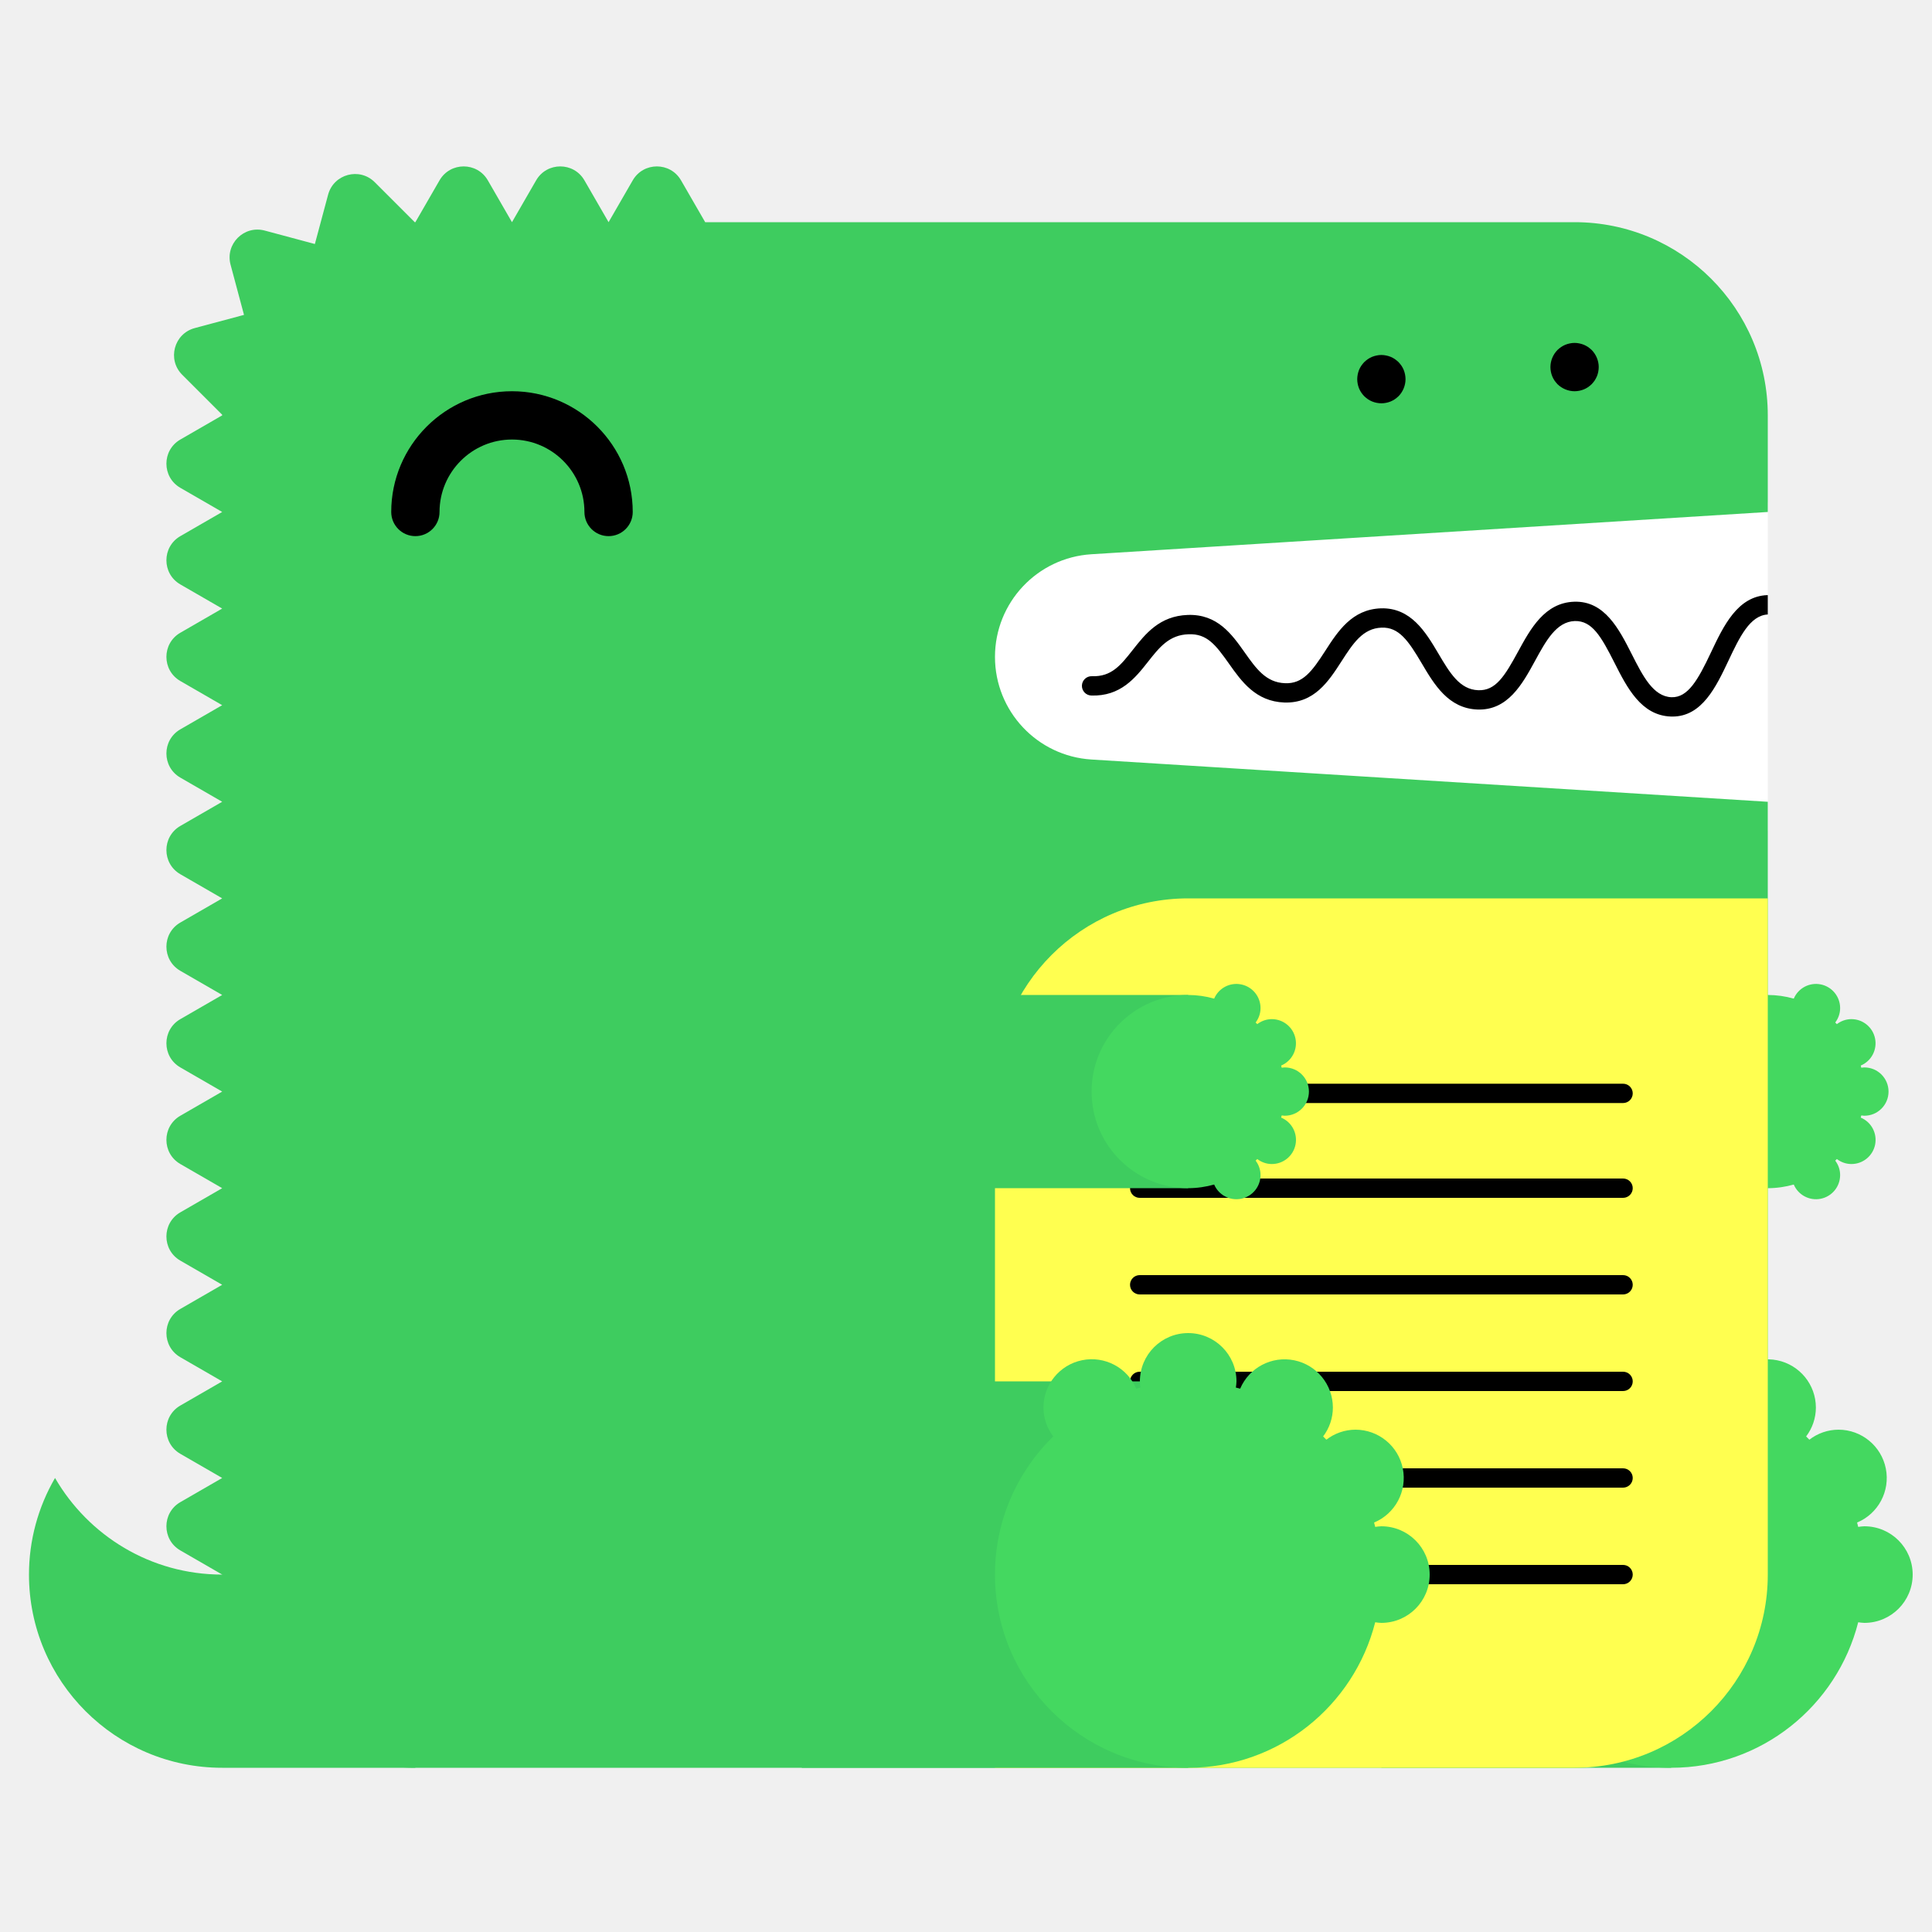
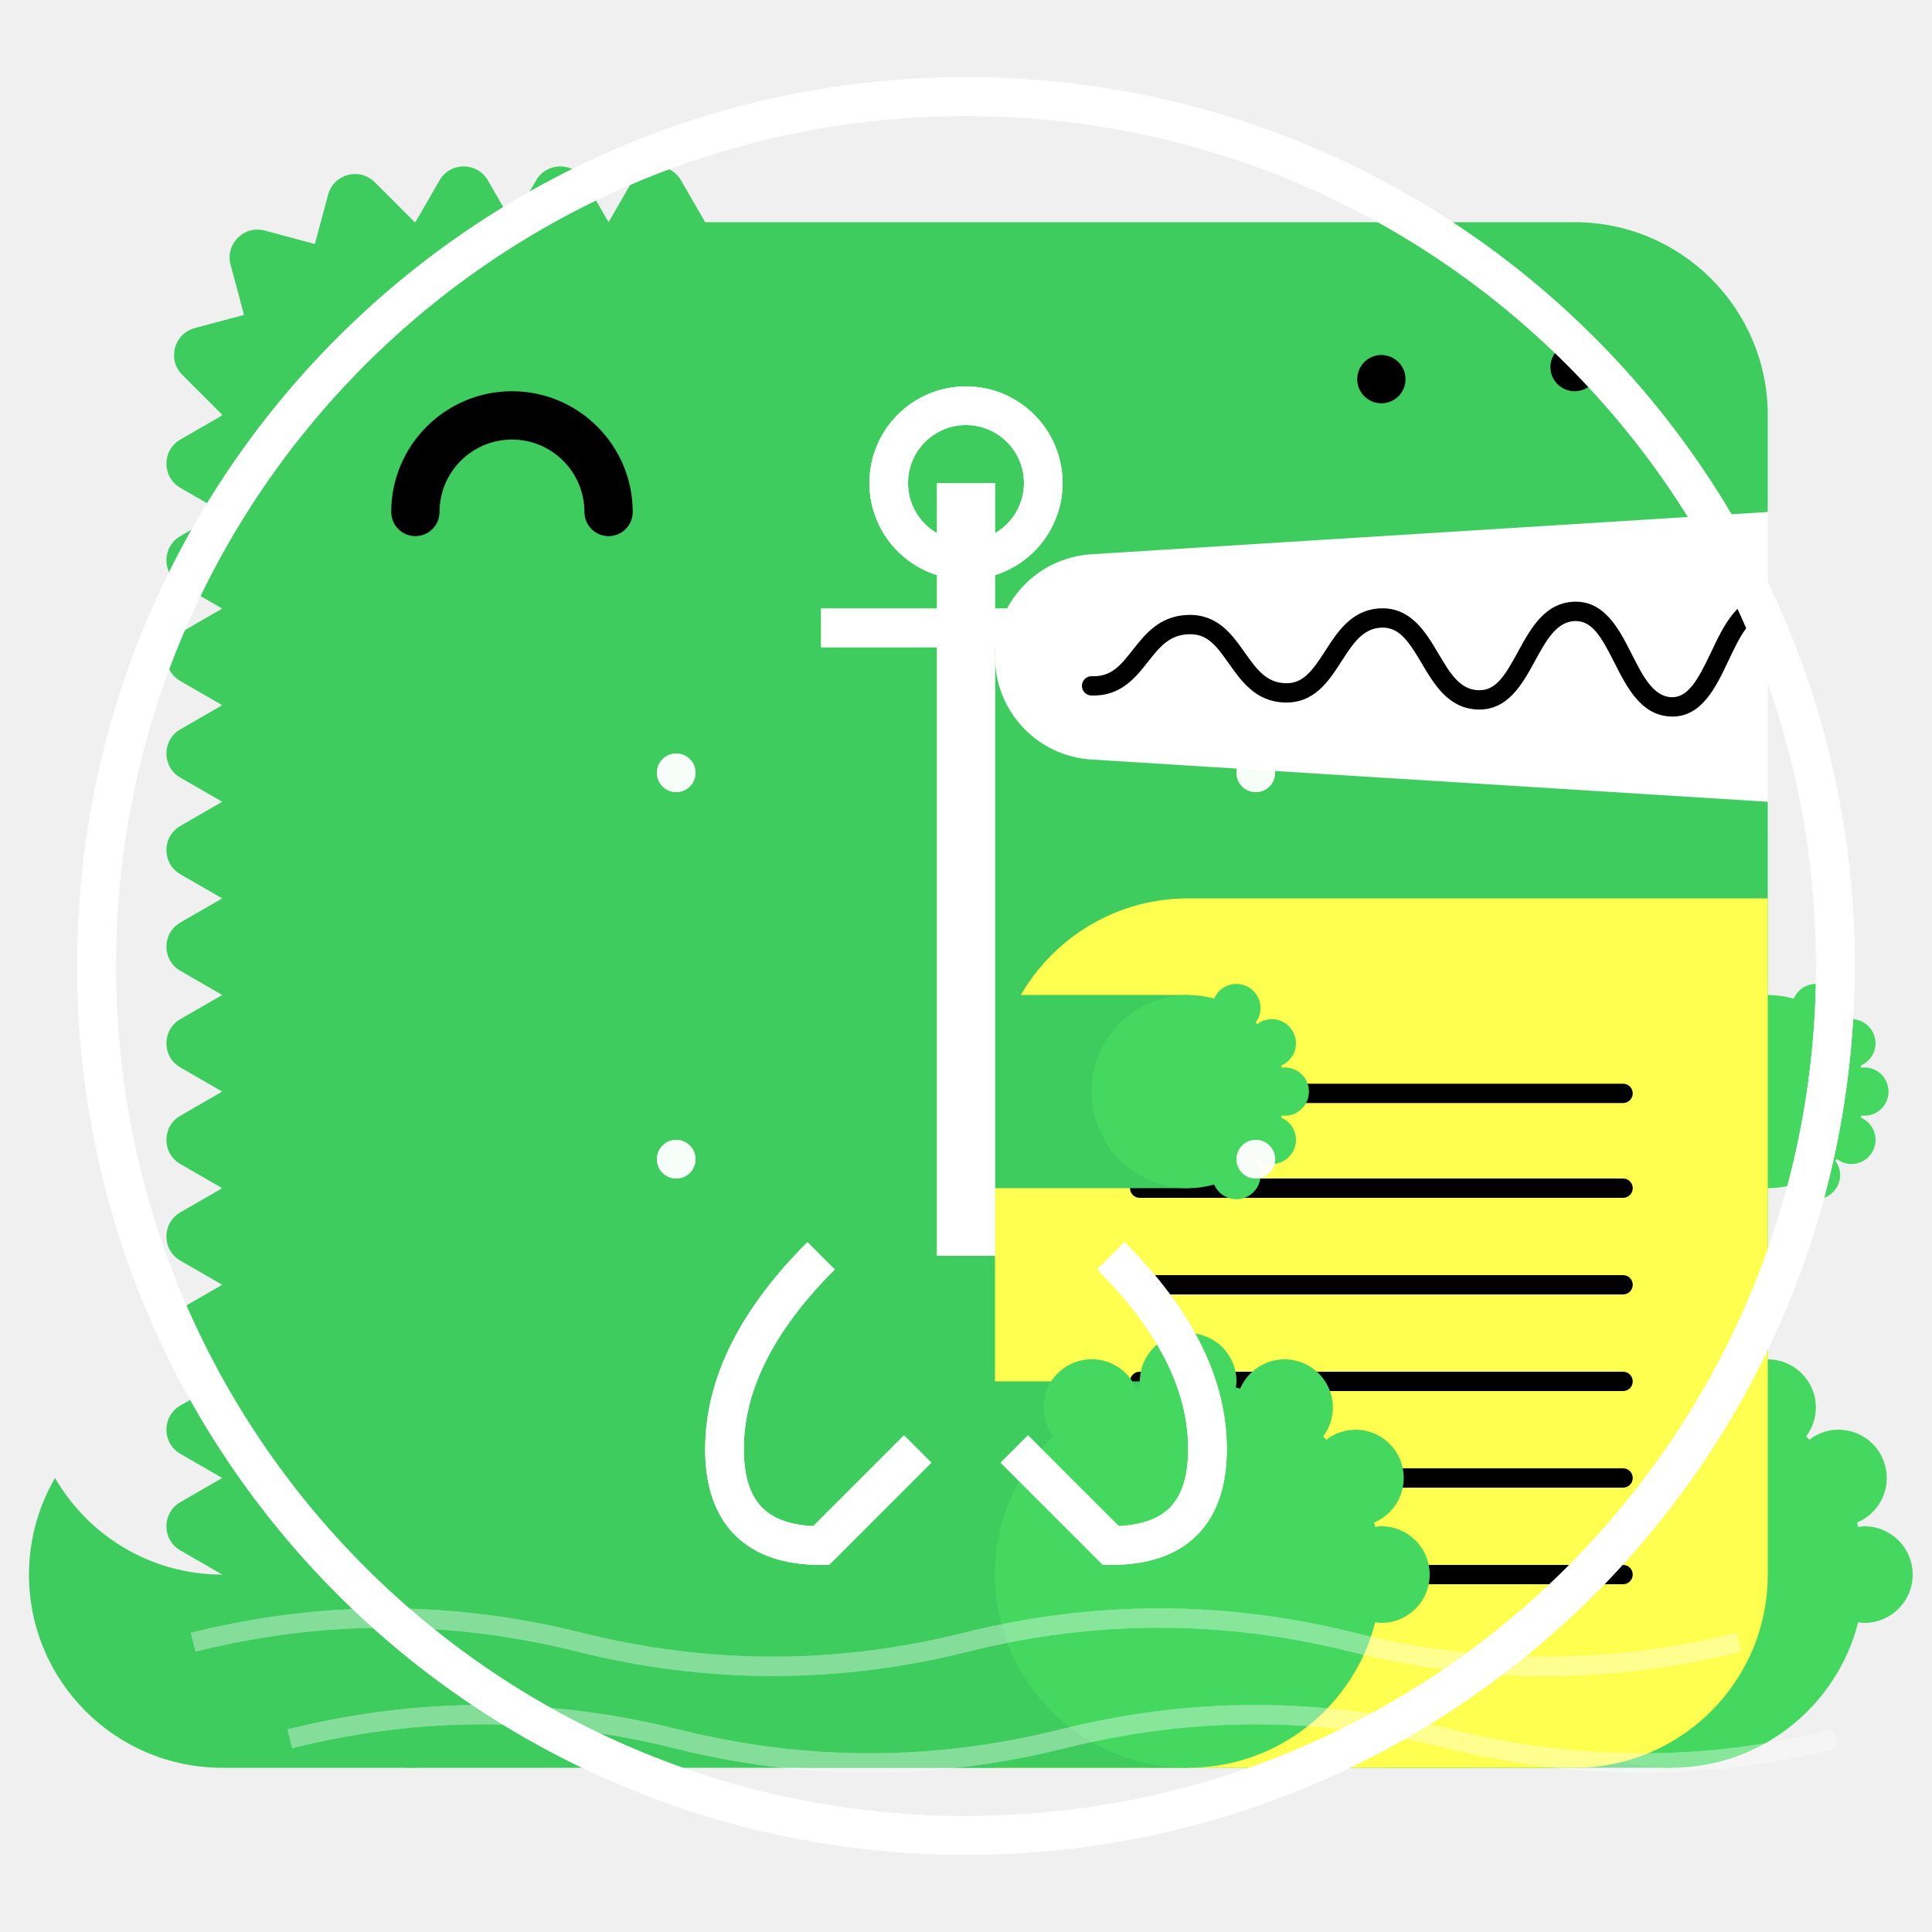
<svg xmlns="http://www.w3.org/2000/svg" width="200" height="200" viewBox="0 0 200 200">
-   <g fill="none" fill-rule="evenodd">
-     <path fill="#FFF" d="M99 52h84v34H99z" />
-     <path d="M23 163c-7.398 0-13.843-4.027-17.303-10A19.886 19.886 0 0 0 3 163c0 11.046 8.954 20 20 20h20v-20H23z" fill="#3ECC5F" />
-     <path d="M112.98 57.376L183 53V43c0-11.046-8.954-20-20-20H73l-2.5-4.33c-1.112-1.925-3.889-1.925-5 0L63 23l-2.5-4.33c-1.111-1.925-3.889-1.925-5 0L53 23l-2.5-4.33c-1.111-1.925-3.889-1.925-5 0L43 23c-.022 0-.042.003-.065.003l-4.142-4.141c-1.57-1.571-4.252-.853-4.828 1.294l-1.369 5.104-5.192-1.392c-2.148-.575-4.111 1.389-3.535 3.536l1.39 5.193-5.102 1.367c-2.148.576-2.867 3.259-1.296 4.83l4.142 4.142c0 .021-.003.042-.003.064l-4.33 2.5c-1.925 1.111-1.925 3.889 0 5L23 53l-4.33 2.5c-1.925 1.111-1.925 3.889 0 5L23 63l-4.33 2.5c-1.925 1.111-1.925 3.889 0 5L23 73l-4.33 2.5c-1.925 1.111-1.925 3.889 0 5L23 83l-4.33 2.5c-1.925 1.111-1.925 3.889 0 5L23 93l-4.33 2.5c-1.925 1.111-1.925 3.889 0 5L23 103l-4.33 2.5c-1.925 1.111-1.925 3.889 0 5L23 113l-4.33 2.5c-1.925 1.111-1.925 3.889 0 5L23 123l-4.33 2.5c-1.925 1.111-1.925 3.889 0 5L23 133l-4.33 2.5c-1.925 1.111-1.925 3.889 0 5L23 143l-4.33 2.5c-1.925 1.111-1.925 3.889 0 5L23 153l-4.33 2.5c-1.925 1.111-1.925 3.889 0 5L23 163c0 11.046 8.954 20 20 20h120c11.046 0 20-8.954 20-20V83l-70.02-4.376A10.645 10.645 0 0 1 103 68c0-5.621 4.37-10.273 9.98-10.624" fill="#3ECC5F" />
-     <path fill="#3ECC5F" d="M143 183h30v-40h-30z" />
-     <path d="M193 158c-.219 0-.428.037-.639.064-.038-.15-.074-.301-.116-.451A5 5 0 0 0 190.32 148a4.96 4.96 0 0 0-3.016 1.036 26.531 26.531 0 0 0-.335-.336 4.955 4.955 0 0 0 1.011-2.987 5 5 0 0 0-9.599-1.959c-.148-.042-.297-.077-.445-.115.027-.211.064-.42.064-.639a5 5 0 0 0-5-5 5 5 0 0 0-5 5c0 .219.037.428.064.639-.148.038-.297.073-.445.115a4.998 4.998 0 0 0-9.599 1.959c0 1.125.384 2.151 1.011 2.987-3.717 3.632-6.031 8.693-6.031 14.3 0 11.046 8.954 20 20 20 9.339 0 17.16-6.41 19.361-15.064.211.027.42.064.639.064a5 5 0 0 0 5-5 5 5 0 0 0-5-5" fill="#44D860" />
-     <path fill="#3ECC5F" d="M153 123h30v-20h-30z" />
-     <path d="M193 115.5a2.5 2.5 0 1 0 0-5c-.109 0-.214.019-.319.032-.02-.075-.037-.15-.058-.225a2.501 2.501 0 0 0-.963-4.807c-.569 0-1.088.197-1.508.518a6.653 6.653 0 0 0-.168-.168c.314-.417.506-.931.506-1.494a2.5 2.5 0 0 0-4.8-.979A9.987 9.987 0 0 0 183 103c-5.522 0-10 4.478-10 10s4.478 10 10 10c.934 0 1.833-.138 2.69-.377a2.5 2.5 0 0 0 4.8-.979c0-.563-.192-1.077-.506-1.494.057-.055.113-.111.168-.168.42.321.939.518 1.508.518a2.5 2.5 0 0 0 .963-4.807c.021-.074.038-.15.058-.225.105.013.21.032.319.032" fill="#44D860" />
-     <path d="M63 55.5a2.5 2.5 0 0 1-2.5-2.5c0-4.136-3.364-7.5-7.5-7.5s-7.5 3.364-7.5 7.5a2.5 2.5 0 1 1-5 0c0-6.893 5.607-12.5 12.5-12.5S65.5 46.107 65.5 53a2.5 2.5 0 0 1-2.5 2.5" fill="#000" />
-     <path d="M103 183h60c11.046 0 20-8.954 20-20V93h-60c-11.046 0-20 8.954-20 20v70z" fill="#FFFF50" />
-     <path d="M168.02 124h-50.04a1 1 0 1 1 0-2h50.04a1 1 0 1 1 0 2m0 20h-50.04a1 1 0 1 1 0-2h50.04a1 1 0 1 1 0 2m0 20h-50.04a1 1 0 1 1 0-2h50.04a1 1 0 1 1 0 2m0-49.814h-50.04a1 1 0 1 1 0-2h50.04a1 1 0 1 1 0 2m0 19.814h-50.04a1 1 0 1 1 0-2h50.04a1 1 0 1 1 0 2m0 20h-50.04a1 1 0 1 1 0-2h50.04a1 1 0 1 1 0 2M183 61.611c-.012 0-.022-.006-.034-.005-3.09.105-4.552 3.196-5.842 5.923-1.346 2.85-2.387 4.703-4.093 4.647-1.889-.068-2.969-2.202-4.113-4.46-1.314-2.594-2.814-5.536-5.963-5.426-3.046.104-4.513 2.794-5.807 5.167-1.377 2.528-2.314 4.065-4.121 3.994-1.927-.07-2.951-1.805-4.136-3.813-1.321-2.236-2.848-4.75-5.936-4.664-2.994.103-4.465 2.385-5.763 4.4-1.373 2.13-2.335 3.428-4.165 3.351-1.973-.07-2.992-1.51-4.171-3.177-1.324-1.873-2.816-3.993-5.895-3.89-2.928.1-4.399 1.97-5.696 3.618-1.232 1.564-2.194 2.802-4.229 2.724a1 1 0 0 0-.072 2c3.017.101 4.545-1.8 5.872-3.487 1.177-1.496 2.193-2.787 4.193-2.855 1.926-.082 2.829 1.115 4.195 3.045 1.297 1.834 2.769 3.914 5.731 4.021 3.103.104 4.596-2.215 5.918-4.267 1.182-1.834 2.202-3.417 4.15-3.484 1.793-.067 2.769 1.35 4.145 3.681 1.297 2.197 2.766 4.686 5.787 4.796 3.125.108 4.634-2.62 5.949-5.035 1.139-2.088 2.214-4.06 4.119-4.126 1.793-.042 2.728 1.595 4.111 4.33 1.292 2.553 2.757 5.445 5.825 5.556l.169.003c3.064 0 4.518-3.075 5.805-5.794 1.139-2.41 2.217-4.68 4.067-4.773v-2z" fill="#000" />
-     <path fill="#3ECC5F" d="M83 183h40v-40H83z" />
-     <path d="M143 158c-.219 0-.428.037-.639.064-.038-.15-.074-.301-.116-.451A5 5 0 0 0 140.32 148a4.96 4.96 0 0 0-3.016 1.036 26.531 26.531 0 0 0-.335-.336 4.955 4.955 0 0 0 1.011-2.987 5 5 0 0 0-9.599-1.959c-.148-.042-.297-.077-.445-.115.027-.211.064-.42.064-.639a5 5 0 0 0-5-5 5 5 0 0 0-5 5c0 .219.037.428.064.639-.148.038-.297.073-.445.115a4.998 4.998 0 0 0-9.599 1.959c0 1.125.384 2.151 1.011 2.987-3.717 3.632-6.031 8.693-6.031 14.3 0 11.046 8.954 20 20 20 9.339 0 17.16-6.41 19.361-15.064.211.027.42.064.639.064a5 5 0 0 0 5-5 5 5 0 0 0-5-5" fill="#44D860" />
-     <path fill="#3ECC5F" d="M83 123h40v-20H83z" />
-     <path d="M133 115.5a2.5 2.5 0 1 0 0-5c-.109 0-.214.019-.319.032-.02-.075-.037-.15-.058-.225a2.501 2.501 0 0 0-.963-4.807c-.569 0-1.088.197-1.508.518a6.653 6.653 0 0 0-.168-.168c.314-.417.506-.931.506-1.494a2.5 2.5 0 0 0-4.8-.979A9.987 9.987 0 0 0 123 103c-5.522 0-10 4.478-10 10s4.478 10 10 10c.934 0 1.833-.138 2.69-.377a2.5 2.5 0 0 0 4.8-.979c0-.563-.192-1.077-.506-1.494.057-.055.113-.111.168-.168.42.321.939.518 1.508.518a2.5 2.5 0 0 0 .963-4.807c.021-.074.038-.15.058-.225.105.013.21.032.319.032" fill="#44D860" />
-     <path d="M143 41.75c-.16 0-.33-.02-.49-.05a2.52 2.52 0 0 1-.47-.14c-.15-.06-.29-.14-.431-.23-.13-.09-.259-.2-.38-.31-.109-.12-.219-.24-.309-.38s-.17-.28-.231-.43a2.619 2.619 0 0 1-.189-.96c0-.16.02-.33.05-.49.03-.16.08-.31.139-.47.061-.15.141-.29.231-.43.09-.13.2-.26.309-.38.121-.11.25-.22.38-.31.141-.09.281-.17.431-.23.149-.06.31-.11.47-.14.32-.07.65-.07.98 0 .159.03.32.08.47.14.149.06.29.14.43.23.13.09.259.2.38.31.11.12.22.25.31.38.09.14.17.28.23.43.06.16.11.31.14.47.029.16.05.33.05.49 0 .66-.271 1.31-.73 1.77-.121.11-.25.22-.38.31-.14.09-.281.17-.43.23a2.565 2.565 0 0 1-.96.19m20-1.25c-.66 0-1.3-.27-1.771-.73a3.802 3.802 0 0 1-.309-.38c-.09-.14-.17-.28-.231-.43a2.619 2.619 0 0 1-.189-.96c0-.66.27-1.3.729-1.77.121-.11.25-.22.38-.31.141-.09.281-.17.431-.23.149-.06.31-.11.47-.14.32-.07.66-.07.98 0 .159.03.32.08.47.14.149.06.29.14.43.23.13.09.259.2.38.31.459.47.73 1.11.73 1.77 0 .16-.021.33-.05.49-.03.16-.08.32-.14.47-.07.15-.14.29-.23.43-.09.13-.2.26-.31.38-.121.11-.25.22-.38.31-.14.09-.281.17-.43.23a2.565 2.565 0 0 1-.96.19" fill="#000" />
-   </g>
+   <svg width="200" height="200" viewBox="0 0 200 200">
+     <svg width="200" height="200" viewBox="0 0 200 200">
+       <g fill="none" fill-rule="evenodd">
+         <path fill="#FFF" d="M99 52h84v34H99z" />
+         <path d="M23 163c-7.398 0-13.843-4.027-17.303-10A19.886 19.886 0 0 0 3 163c0 11.046 8.954 20 20 20h20v-20H23z" fill="#3ECC5F" />
+         <path d="M112.98 57.376L183 53V43c0-11.046-8.954-20-20-20H73l-2.5-4.33c-1.112-1.925-3.889-1.925-5 0L63 23l-2.5-4.33c-1.111-1.925-3.889-1.925-5 0L53 23l-2.5-4.33c-1.111-1.925-3.889-1.925-5 0L43 23c-.022 0-.042.003-.065.003l-4.142-4.141c-1.57-1.571-4.252-.853-4.828 1.294l-1.369 5.104-5.192-1.392c-2.148-.575-4.111 1.389-3.535 3.536l1.39 5.193-5.102 1.367c-2.148.576-2.867 3.259-1.296 4.83l4.142 4.142c0 .021-.003.042-.003.064l-4.33 2.5c-1.925 1.111-1.925 3.889 0 5L23 53l-4.33 2.5c-1.925 1.111-1.925 3.889 0 5L23 63l-4.33 2.5c-1.925 1.111-1.925 3.889 0 5L23 73l-4.33 2.5c-1.925 1.111-1.925 3.889 0 5L23 83l-4.33 2.5c-1.925 1.111-1.925 3.889 0 5L23 93l-4.33 2.5c-1.925 1.111-1.925 3.889 0 5L23 103l-4.33 2.5c-1.925 1.111-1.925 3.889 0 5L23 113l-4.33 2.5c-1.925 1.111-1.925 3.889 0 5L23 123l-4.33 2.5c-1.925 1.111-1.925 3.889 0 5L23 133l-4.33 2.5c-1.925 1.111-1.925 3.889 0 5L23 143l-4.33 2.5c-1.925 1.111-1.925 3.889 0 5L23 153l-4.33 2.5c-1.925 1.111-1.925 3.889 0 5L23 163c0 11.046 8.954 20 20 20h120c11.046 0 20-8.954 20-20V83l-70.02-4.376A10.645 10.645 0 0 1 103 68c0-5.621 4.37-10.273 9.98-10.624" fill="#3ECC5F" />
+         <path fill="#3ECC5F" d="M143 183h30v-40h-30z" />
+         <path d="M193 158c-.219 0-.428.037-.639.064-.038-.15-.074-.301-.116-.451A5 5 0 0 0 190.32 148a4.96 4.96 0 0 0-3.016 1.036 26.531 26.531 0 0 0-.335-.336 4.955 4.955 0 0 0 1.011-2.987 5 5 0 0 0-9.599-1.959c-.148-.042-.297-.077-.445-.115.027-.211.064-.42.064-.639a5 5 0 0 0-5-5 5 5 0 0 0-5 5c0 .219.037.428.064.639-.148.038-.297.073-.445.115a4.998 4.998 0 0 0-9.599 1.959c0 1.125.384 2.151 1.011 2.987-3.717 3.632-6.031 8.693-6.031 14.3 0 11.046 8.954 20 20 20 9.339 0 17.16-6.41 19.361-15.064.211.027.42.064.639.064a5 5 0 0 0 5-5 5 5 0 0 0-5-5" fill="#44D860" />
+         <path fill="#3ECC5F" d="M153 123h30v-20h-30z" />
+         <path d="M193 115.5a2.5 2.5 0 1 0 0-5c-.109 0-.214.019-.319.032-.02-.075-.037-.15-.058-.225a2.501 2.501 0 0 0-.963-4.807c-.569 0-1.088.197-1.508.518a6.653 6.653 0 0 0-.168-.168c.314-.417.506-.931.506-1.494a2.5 2.5 0 0 0-4.8-.979A9.987 9.987 0 0 0 183 103c-5.522 0-10 4.478-10 10s4.478 10 10 10c.934 0 1.833-.138 2.69-.377a2.5 2.5 0 0 0 4.8-.979c0-.563-.192-1.077-.506-1.494.057-.055.113-.111.168-.168.42.321.939.518 1.508.518a2.5 2.5 0 0 0 .963-4.807c.021-.074.038-.15.058-.225.105.013.21.032.319.032" fill="#44D860" />
+         <path d="M63 55.5a2.5 2.5 0 0 1-2.5-2.5c0-4.136-3.364-7.5-7.5-7.5s-7.5 3.364-7.5 7.5a2.5 2.5 0 1 1-5 0c0-6.893 5.607-12.5 12.5-12.5S65.5 46.107 65.5 53a2.5 2.5 0 0 1-2.5 2.5" fill="#000" />
+         <path d="M103 183h60c11.046 0 20-8.954 20-20V93h-60c-11.046 0-20 8.954-20 20v70z" fill="#FFFF50" />
+         <path d="M168.02 124h-50.04a1 1 0 1 1 0-2h50.04a1 1 0 1 1 0 2m0 20h-50.04a1 1 0 1 1 0-2h50.04a1 1 0 1 1 0 2m0 20h-50.04a1 1 0 1 1 0-2h50.04a1 1 0 1 1 0 2m0-49.814h-50.04a1 1 0 1 1 0-2h50.04a1 1 0 1 1 0 2m0 19.814h-50.04a1 1 0 1 1 0-2h50.04a1 1 0 1 1 0 2m0 20h-50.04a1 1 0 1 1 0-2h50.04a1 1 0 1 1 0 2M183 61.611c-.012 0-.022-.006-.034-.005-3.09.105-4.552 3.196-5.842 5.923-1.346 2.85-2.387 4.703-4.093 4.647-1.889-.068-2.969-2.202-4.113-4.46-1.314-2.594-2.814-5.536-5.963-5.426-3.046.104-4.513 2.794-5.807 5.167-1.377 2.528-2.314 4.065-4.121 3.994-1.927-.07-2.951-1.805-4.136-3.813-1.321-2.236-2.848-4.75-5.936-4.664-2.994.103-4.465 2.385-5.763 4.4-1.373 2.13-2.335 3.428-4.165 3.351-1.973-.07-2.992-1.51-4.171-3.177-1.324-1.873-2.816-3.993-5.895-3.89-2.928.1-4.399 1.97-5.696 3.618-1.232 1.564-2.194 2.802-4.229 2.724a1 1 0 0 0-.072 2c3.017.101 4.545-1.8 5.872-3.487 1.177-1.496 2.193-2.787 4.193-2.855 1.926-.082 2.829 1.115 4.195 3.045 1.297 1.834 2.769 3.914 5.731 4.021 3.103.104 4.596-2.215 5.918-4.267 1.182-1.834 2.202-3.417 4.15-3.484 1.793-.067 2.769 1.35 4.145 3.681 1.297 2.197 2.766 4.686 5.787 4.796 3.125.108 4.634-2.62 5.949-5.035 1.139-2.088 2.214-4.06 4.119-4.126 1.793-.042 2.728 1.595 4.111 4.33 1.292 2.553 2.757 5.445 5.825 5.556l.169.003c3.064 0 4.518-3.075 5.805-5.794 1.139-2.41 2.217-4.68 4.067-4.773v-2z" fill="#000" />
+         <path fill="#3ECC5F" d="M83 183h40v-40H83z" />
+         <path d="M143 158c-.219 0-.428.037-.639.064-.038-.15-.074-.301-.116-.451A5 5 0 0 0 140.32 148a4.96 4.96 0 0 0-3.016 1.036 26.531 26.531 0 0 0-.335-.336 4.955 4.955 0 0 0 1.011-2.987 5 5 0 0 0-9.599-1.959c-.148-.042-.297-.077-.445-.115.027-.211.064-.42.064-.639a5 5 0 0 0-5-5 5 5 0 0 0-5 5c0 .219.037.428.064.639-.148.038-.297.073-.445.115a4.998 4.998 0 0 0-9.599 1.959c0 1.125.384 2.151 1.011 2.987-3.717 3.632-6.031 8.693-6.031 14.3 0 11.046 8.954 20 20 20 9.339 0 17.16-6.41 19.361-15.064.211.027.42.064.639.064a5 5 0 0 0 5-5 5 5 0 0 0-5-5" fill="#44D860" />
+         <path fill="#3ECC5F" d="M83 123h40v-20H83z" />
+         <path d="M133 115.5a2.5 2.5 0 1 0 0-5c-.109 0-.214.019-.319.032-.02-.075-.037-.15-.058-.225a2.501 2.501 0 0 0-.963-4.807c-.569 0-1.088.197-1.508.518a6.653 6.653 0 0 0-.168-.168c.314-.417.506-.931.506-1.494a2.5 2.5 0 0 0-4.8-.979A9.987 9.987 0 0 0 123 103c-5.522 0-10 4.478-10 10s4.478 10 10 10c.934 0 1.833-.138 2.69-.377a2.5 2.5 0 0 0 4.8-.979c0-.563-.192-1.077-.506-1.494.057-.055.113-.111.168-.168.42.321.939.518 1.508.518a2.5 2.5 0 0 0 .963-4.807c.021-.074.038-.15.058-.225.105.013.21.032.319.032" fill="#44D860" />
+         <path d="M143 41.75c-.16 0-.33-.02-.49-.05a2.52 2.52 0 0 1-.47-.14c-.15-.06-.29-.14-.431-.23-.13-.09-.259-.2-.38-.31-.109-.12-.219-.24-.309-.38s-.17-.28-.231-.43a2.619 2.619 0 0 1-.189-.96c0-.16.02-.33.05-.49.03-.16.08-.31.139-.47.061-.15.141-.29.231-.43.09-.13.2-.26.309-.38.121-.11.25-.22.38-.31.141-.09.281-.17.431-.23.149-.06.31-.11.47-.14.32-.07.65-.07.98 0 .159.03.32.08.47.14.149.06.29.14.43.23.13.09.259.2.38.31.11.12.22.25.31.38.09.14.17.28.23.43.06.16.11.31.14.47.029.16.05.33.05.49 0 .66-.271 1.31-.73 1.77-.121.11-.25.22-.38.31-.14.09-.281.17-.43.23a2.565 2.565 0 0 1-.96.19m20-1.25c-.66 0-1.3-.27-1.771-.73a3.802 3.802 0 0 1-.309-.38c-.09-.14-.17-.28-.231-.43a2.619 2.619 0 0 1-.189-.96c0-.66.27-1.3.729-1.77.121-.11.25-.22.38-.31.141-.09.281-.17.431-.23.149-.06.31-.11.47-.14.32-.07.66-.07.98 0 .159.03.32.08.47.14.149.06.29.14.43.23.13.09.259.2.38.31.459.47.73 1.11.73 1.77 0 .16-.021.33-.05.49-.03.16-.08.32-.14.47-.07.15-.14.29-.23.43-.09.13-.2.26-.31.38-.121.11-.25.22-.38.31-.14.09-.281.17-.43.23a2.565 2.565 0 0 1-.96.19" fill="#000" />
+       </g>
+     </svg>
+     <defs>
+       <defs>
+         <linearGradient id="blueGradient" x1="0%" y1="0%" x2="100%" y2="100%">
+           <linearGradient id="blueGradient" x1="0%" y1="0%" x2="100%" y2="100%">
+             <stop offset="0%" style="stop-color:#1a365d;stop-opacity:1" />
+             <stop offset="0%" style="stop-color:#1a365d;stop-opacity:1" />
+             <stop offset="100%" style="stop-color:#2c5282;stop-opacity:1" />
+             <stop offset="100%" style="stop-color:#2c5282;stop-opacity:1" />
+           </linearGradient>
+         </linearGradient>
+       </defs>
+     </defs>
+     <circle cx="100" cy="100" r="90" fill="url(#blueGradient)" stroke="#ffffff" stroke-width="4" />
+     <circle cx="100" cy="100" r="90" fill="url(#blueGradient)" stroke="#ffffff" stroke-width="4" />
+     <g fill="#ffffff" stroke="#ffffff" stroke-width="2">
+       <g fill="#ffffff" stroke="#ffffff" stroke-width="2">
+         <line x1="100" y1="50" x2="100" y2="130" stroke-width="6" />
+         <line x1="100" y1="50" x2="100" y2="130" stroke-width="6" />
+         <circle cx="100" cy="50" r="8" fill="none" stroke-width="4" />
+         <circle cx="100" cy="50" r="8" fill="none" stroke-width="4" />
+         <line x1="85" y1="65" x2="115" y2="65" stroke-width="4" />
+         <line x1="85" y1="65" x2="115" y2="65" stroke-width="4" />
+         <path d="M85 130 Q75 140 75 150 Q75 160 85 160 L95 150" fill="none" stroke-width="4" />
+         <path d="M85 130 Q75 140 75 150 Q75 160 85 160 L95 150" fill="none" stroke-width="4" />
+         <path d="M115 130 Q125 140 125 150 Q125 160 115 160 L105 150" fill="none" stroke-width="4" />
+         <path d="M115 130 Q125 140 125 150 Q125 160 115 160 L105 150" fill="none" stroke-width="4" />
+       </g>
+     </g>
+     <g fill="none" stroke="#ffffff" stroke-width="2" opacity="0.6">
+       <g fill="none" stroke="#ffffff" stroke-width="2" opacity="0.6">
+         <path d="M20 170 Q40 165 60 170 Q80 175 100 170 Q120 165 140 170 Q160 175 180 170" />
+         <path d="M20 170 Q40 165 60 170 Q80 175 100 170 Q120 165 140 170 Q160 175 180 170" />
+         <path d="M30 180 Q50 175 70 180 Q90 185 110 180 Q130 175 150 180 Q170 185 190 180" />
+         <path d="M30 180 Q50 175 70 180 Q90 185 110 180 Q130 175 150 180 Q170 185 190 180" />
+       </g>
+     </g>
+     <circle cx="70" cy="80" r="2" fill="#ffffff" opacity="0.8" />
+     <circle cx="70" cy="80" r="2" fill="#ffffff" opacity="0.8" />
+     <circle cx="130" cy="80" r="2" fill="#ffffff" opacity="0.8" />
+     <circle cx="130" cy="80" r="2" fill="#ffffff" opacity="0.8" />
+     <circle cx="70" cy="120" r="2" fill="#ffffff" opacity="0.8" />
+     <circle cx="70" cy="120" r="2" fill="#ffffff" opacity="0.8" />
+     <circle cx="130" cy="120" r="2" fill="#ffffff" opacity="0.8" />
+     <circle cx="130" cy="120" r="2" fill="#ffffff" opacity="0.8" />
+   </svg>
</svg>
